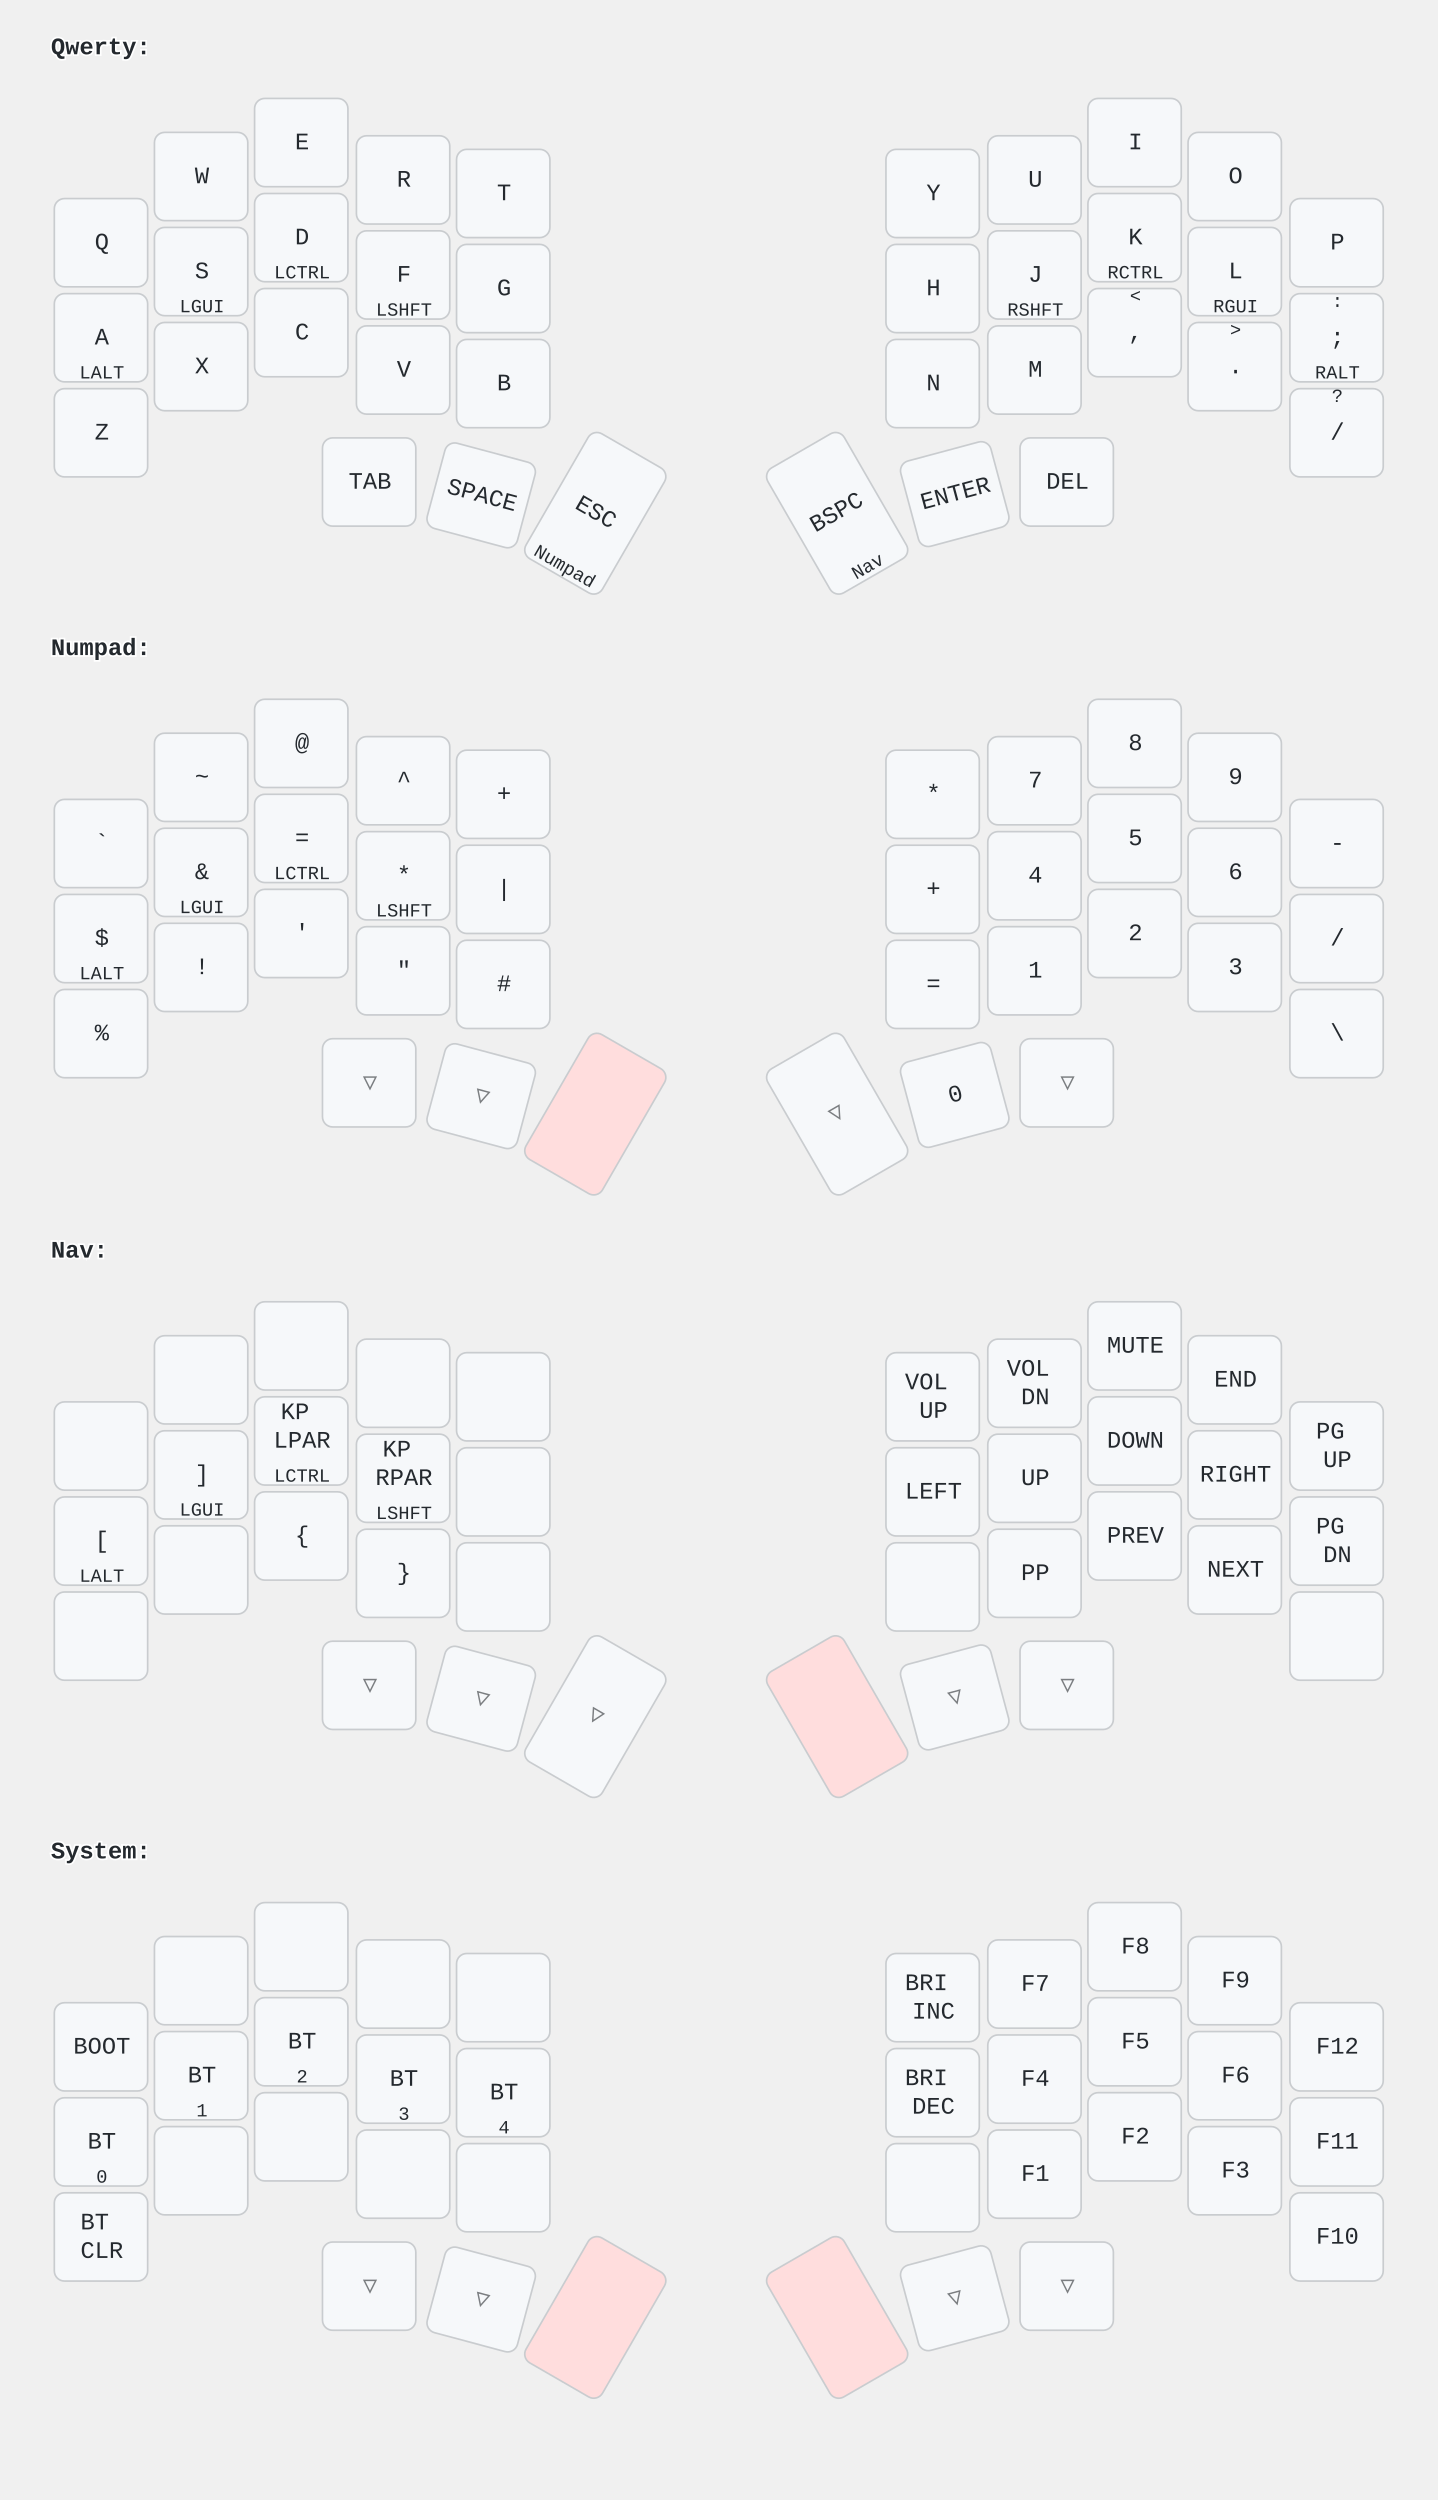
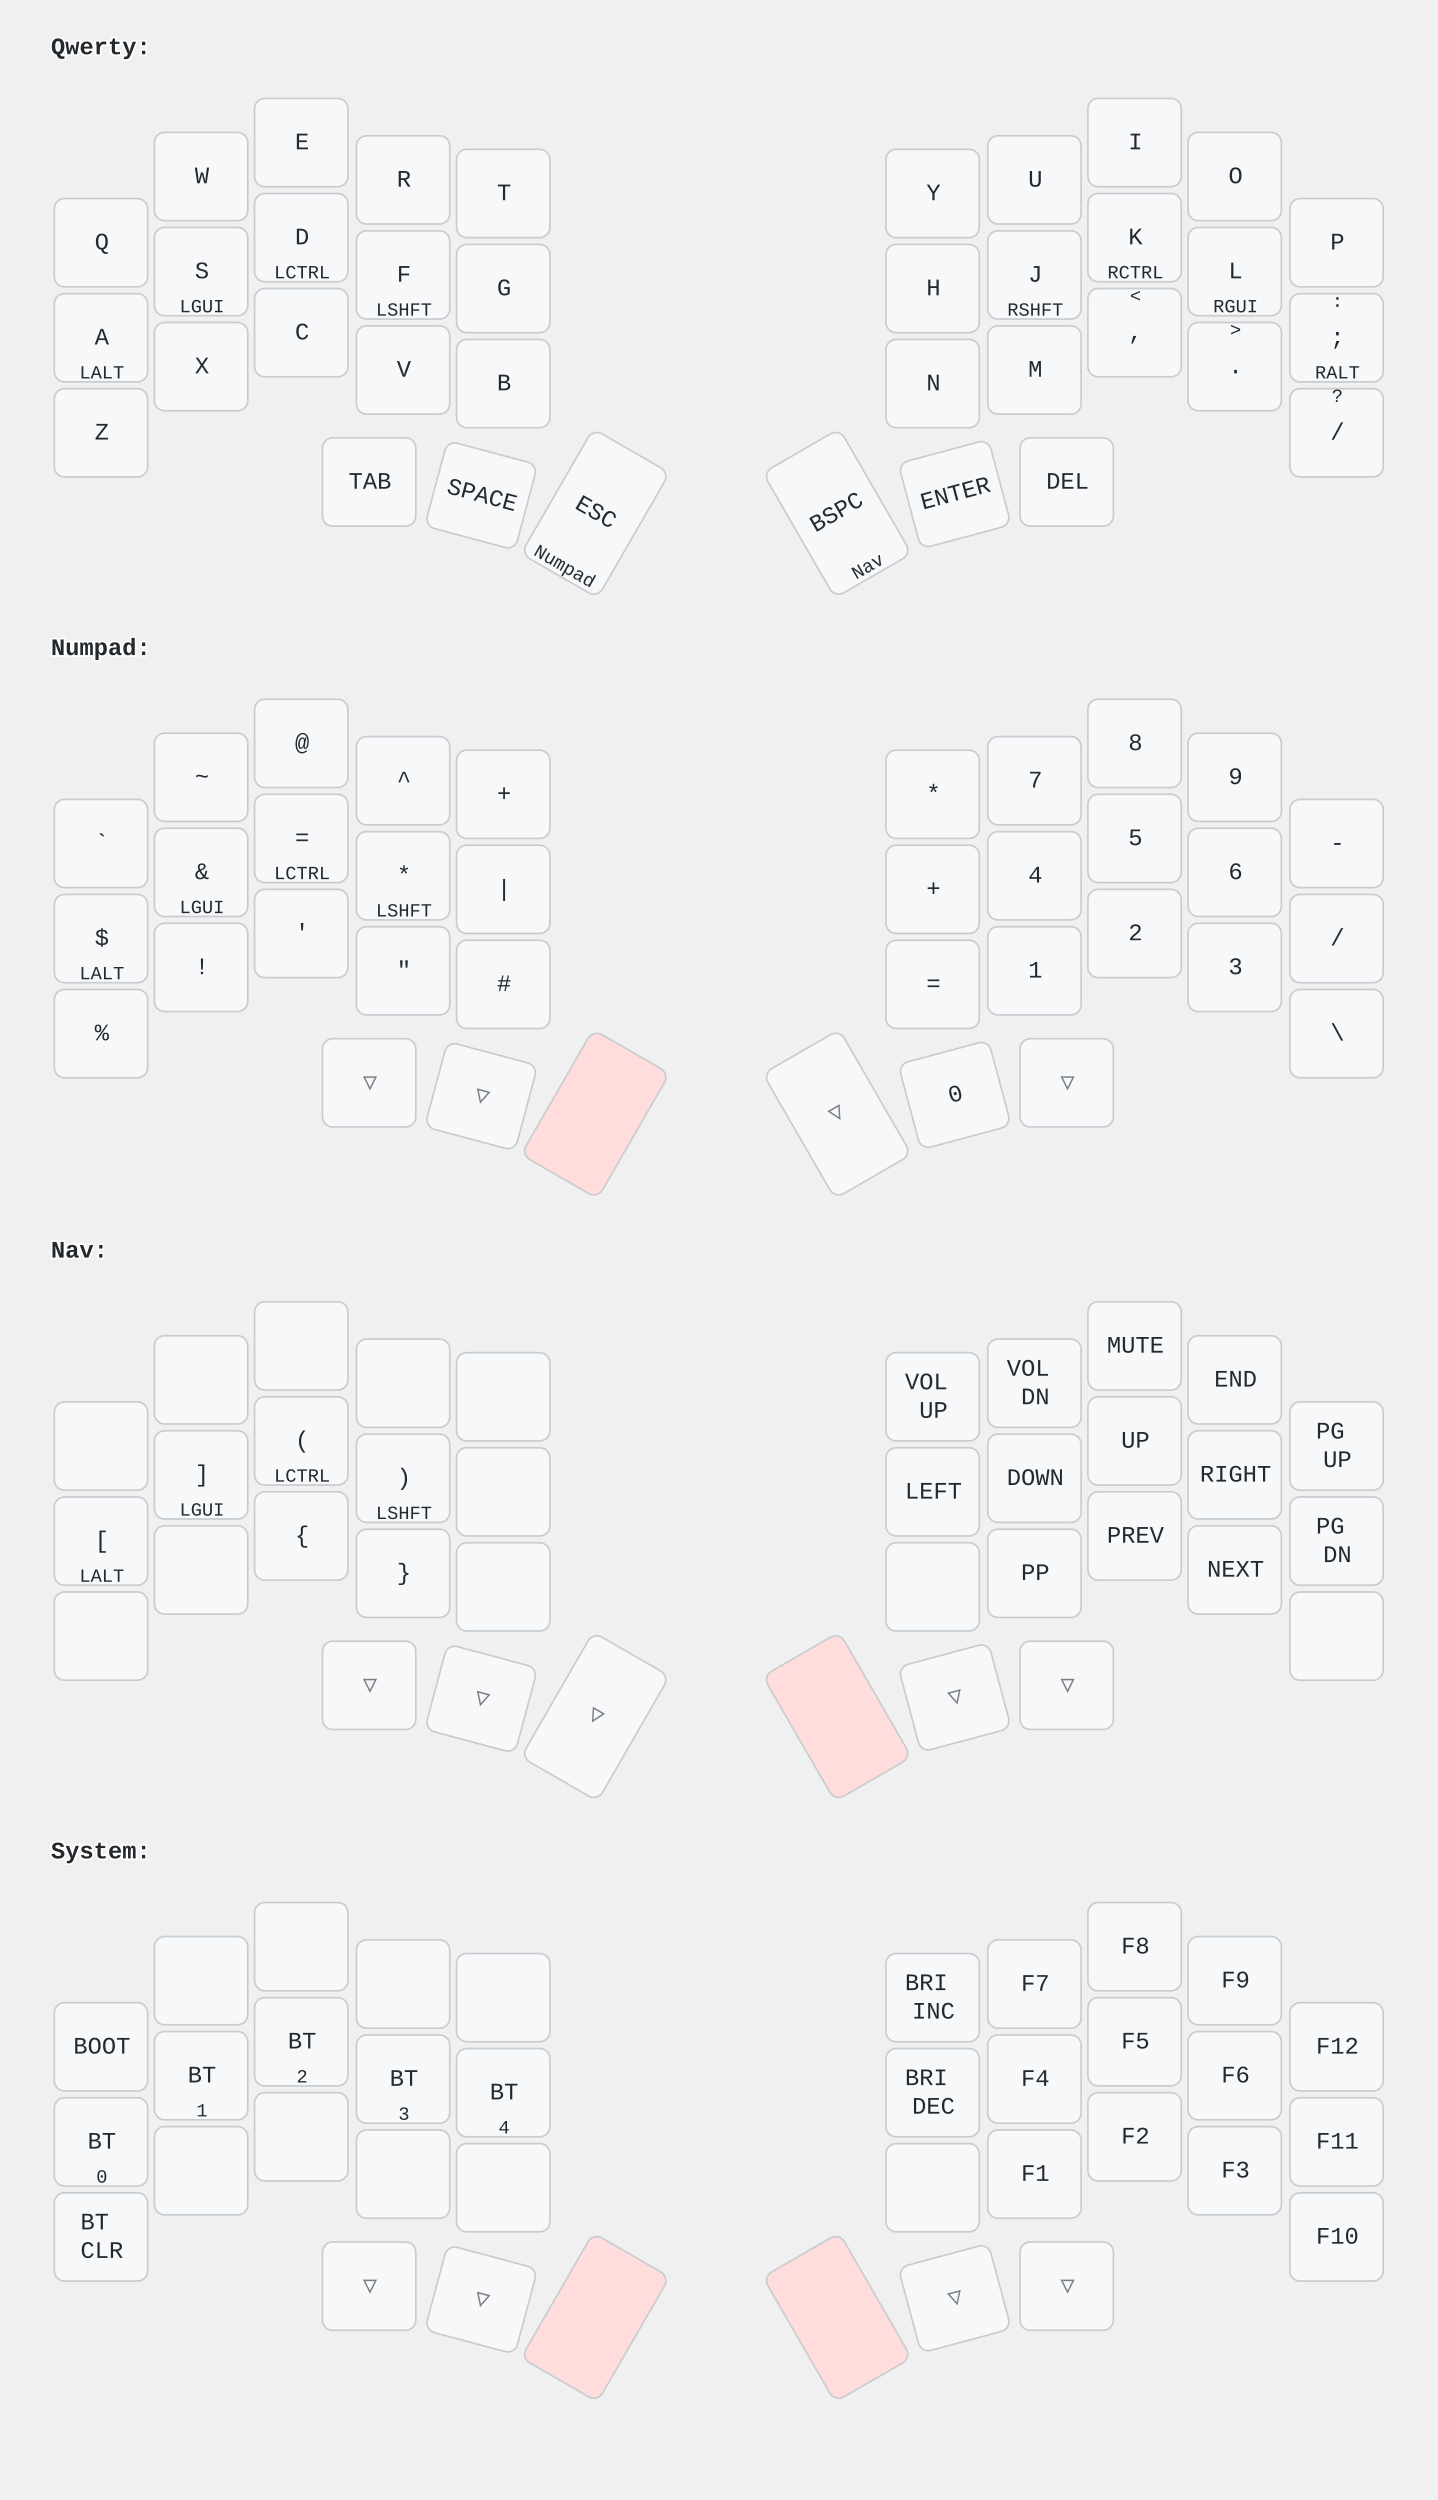
<svg xmlns="http://www.w3.org/2000/svg" width="847" height="1473" viewBox="0 0 847 1473" class="keymap">
  <style>/* inherit to force styles through use tags */
svg path {
    fill: inherit;
}

/* font and background color specifications */
svg.keymap {
    font-family: SFMono-Regular,Consolas,Liberation Mono,Menlo,monospace;
    font-size: 14px;
    font-kerning: normal;
    text-rendering: optimizeLegibility;
    fill: #24292e;
}

/* default key styling */
rect.key {
    fill: #f6f8fa;
    stroke: #c9cccf;
    stroke-width: 1;
}

/* default key side styling, only used is draw_key_sides is set */
rect.side {
    filter: brightness(90%);
}

/* color accent for combo boxes */
rect.combo, rect.combo-separate {
    fill: #cdf;
}

/* color accent for held keys */
rect.held, rect.combo.held {
    fill: #fdd;
}

/* color accent for ghost (optional) keys */
rect.ghost, rect.combo.ghost {
    stroke-dasharray: 4, 4;
    stroke-width: 2;
}

text {
    text-anchor: middle;
    dominant-baseline: middle;
}

/* styling for layer labels */
text.label {
    font-weight: bold;
    text-anchor: start;
    stroke: white;
    stroke-width: 2;
    paint-order: stroke;
}

/* styling for combo tap, and key hold/shifted label text */
text.combo, text.hold, text.shifted {
    font-size: 11px;
}

text.hold {
    text-anchor: middle;
    dominant-baseline: auto;
}

text.shifted {
    text-anchor: middle;
    dominant-baseline: hanging;
}

/* styling for hold/shifted label text in combo box */
text.combo.hold, text.combo.shifted {
    font-size: 8px;
}

/* lighter symbol for transparent keys */
text.trans {
    fill: #7b7e81;
}

/* styling for combo dendrons */
path.combo {
    stroke-width: 1;
    stroke: gray;
    fill: none;
}

/* Start Tabler Icons Cleanup */
/* cannot use height/width with glyphs */
.icon-tabler &gt; path {
    fill: inherit;
    stroke: inherit;
    stroke-width: 2;
}
/* hide tabler's default box */
.icon-tabler &gt; path[stroke="none"][fill="none"] {
    visibility: hidden;
}
/* End Tabler Icons Cleanup */
</style>
  <g transform="translate(30, 0)" class="layer-Qwerty">
    <text x="0" y="28" class="label" id="Qwerty">Qwerty:</text>
    <g transform="translate(0, 56)">
      <g transform="translate(30, 87)" class="key keypos-0">
        <rect rx="6" ry="6" x="-28" y="-26" width="55" height="52" class="key" />
        <text x="0" y="0" class="key tap">Q</text>
      </g>
      <g transform="translate(89, 48)" class="key keypos-1">
        <rect rx="6" ry="6" x="-28" y="-26" width="55" height="52" class="key" />
        <text x="0" y="0" class="key tap">W</text>
      </g>
      <g transform="translate(148, 28)" class="key keypos-2">
        <rect rx="6" ry="6" x="-28" y="-26" width="55" height="52" class="key" />
        <text x="0" y="0" class="key tap">E</text>
      </g>
      <g transform="translate(208, 50)" class="key keypos-3">
        <rect rx="6" ry="6" x="-28" y="-26" width="55" height="52" class="key" />
        <text x="0" y="0" class="key tap">R</text>
      </g>
      <g transform="translate(267, 58)" class="key keypos-4">
        <rect rx="6" ry="6" x="-28" y="-26" width="55" height="52" class="key" />
        <text x="0" y="0" class="key tap">T</text>
      </g>
      <g transform="translate(520, 58)" class="key keypos-5">
        <rect rx="6" ry="6" x="-28" y="-26" width="55" height="52" class="key" />
        <text x="0" y="0" class="key tap">Y</text>
      </g>
      <g transform="translate(580, 50)" class="key keypos-6">
        <rect rx="6" ry="6" x="-28" y="-26" width="55" height="52" class="key" />
        <text x="0" y="0" class="key tap">U</text>
      </g>
      <g transform="translate(639, 28)" class="key keypos-7">
        <rect rx="6" ry="6" x="-28" y="-26" width="55" height="52" class="key" />
        <text x="0" y="0" class="key tap">I</text>
      </g>
      <g transform="translate(698, 48)" class="key keypos-8">
        <rect rx="6" ry="6" x="-28" y="-26" width="55" height="52" class="key" />
        <text x="0" y="0" class="key tap">O</text>
      </g>
      <g transform="translate(758, 87)" class="key keypos-9">
        <rect rx="6" ry="6" x="-28" y="-26" width="55" height="52" class="key" />
        <text x="0" y="0" class="key tap">P</text>
      </g>
      <g transform="translate(30, 143)" class="key keypos-10">
        <rect rx="6" ry="6" x="-28" y="-26" width="55" height="52" class="key" />
        <text x="0" y="0" class="key tap">A</text>
        <text x="0" y="24" class="key hold">LALT</text>
      </g>
      <g transform="translate(89, 104)" class="key keypos-11">
        <rect rx="6" ry="6" x="-28" y="-26" width="55" height="52" class="key" />
        <text x="0" y="0" class="key tap">S</text>
        <text x="0" y="24" class="key hold">LGUI</text>
      </g>
      <g transform="translate(148, 84)" class="key keypos-12">
        <rect rx="6" ry="6" x="-28" y="-26" width="55" height="52" class="key" />
        <text x="0" y="0" class="key tap">D</text>
        <text x="0" y="24" class="key hold">LCTRL</text>
      </g>
      <g transform="translate(208, 106)" class="key keypos-13">
        <rect rx="6" ry="6" x="-28" y="-26" width="55" height="52" class="key" />
        <text x="0" y="0" class="key tap">F</text>
        <text x="0" y="24" class="key hold">LSHFT</text>
      </g>
      <g transform="translate(267, 114)" class="key keypos-14">
        <rect rx="6" ry="6" x="-28" y="-26" width="55" height="52" class="key" />
        <text x="0" y="0" class="key tap">G</text>
      </g>
      <g transform="translate(520, 114)" class="key keypos-15">
        <rect rx="6" ry="6" x="-28" y="-26" width="55" height="52" class="key" />
        <text x="0" y="0" class="key tap">H</text>
      </g>
      <g transform="translate(580, 106)" class="key keypos-16">
        <rect rx="6" ry="6" x="-28" y="-26" width="55" height="52" class="key" />
        <text x="0" y="0" class="key tap">J</text>
        <text x="0" y="24" class="key hold">RSHFT</text>
      </g>
      <g transform="translate(639, 84)" class="key keypos-17">
        <rect rx="6" ry="6" x="-28" y="-26" width="55" height="52" class="key" />
        <text x="0" y="0" class="key tap">K</text>
        <text x="0" y="24" class="key hold">RCTRL</text>
      </g>
      <g transform="translate(698, 104)" class="key keypos-18">
        <rect rx="6" ry="6" x="-28" y="-26" width="55" height="52" class="key" />
        <text x="0" y="0" class="key tap">L</text>
        <text x="0" y="24" class="key hold">RGUI</text>
      </g>
      <g transform="translate(758, 143)" class="key keypos-19">
        <rect rx="6" ry="6" x="-28" y="-26" width="55" height="52" class="key" />
        <text x="0" y="0" class="key tap">;</text>
        <text x="0" y="24" class="key hold">RALT</text>
        <text x="0" y="-24" class="key shifted">:</text>
      </g>
      <g transform="translate(30, 199)" class="key keypos-20">
        <rect rx="6" ry="6" x="-28" y="-26" width="55" height="52" class="key" />
        <text x="0" y="0" class="key tap">Z</text>
      </g>
      <g transform="translate(89, 160)" class="key keypos-21">
        <rect rx="6" ry="6" x="-28" y="-26" width="55" height="52" class="key" />
        <text x="0" y="0" class="key tap">X</text>
      </g>
      <g transform="translate(148, 140)" class="key keypos-22">
        <rect rx="6" ry="6" x="-28" y="-26" width="55" height="52" class="key" />
        <text x="0" y="0" class="key tap">C</text>
      </g>
      <g transform="translate(208, 162)" class="key keypos-23">
        <rect rx="6" ry="6" x="-28" y="-26" width="55" height="52" class="key" />
        <text x="0" y="0" class="key tap">V</text>
      </g>
      <g transform="translate(267, 170)" class="key keypos-24">
        <rect rx="6" ry="6" x="-28" y="-26" width="55" height="52" class="key" />
        <text x="0" y="0" class="key tap">B</text>
      </g>
      <g transform="translate(520, 170)" class="key keypos-25">
        <rect rx="6" ry="6" x="-28" y="-26" width="55" height="52" class="key" />
        <text x="0" y="0" class="key tap">N</text>
      </g>
      <g transform="translate(580, 162)" class="key keypos-26">
        <rect rx="6" ry="6" x="-28" y="-26" width="55" height="52" class="key" />
        <text x="0" y="0" class="key tap">M</text>
      </g>
      <g transform="translate(639, 140)" class="key keypos-27">
        <rect rx="6" ry="6" x="-28" y="-26" width="55" height="52" class="key" />
        <text x="0" y="0" class="key tap">,</text>
        <text x="0" y="-24" class="key shifted">&lt;</text>
      </g>
      <g transform="translate(698, 160)" class="key keypos-28">
        <rect rx="6" ry="6" x="-28" y="-26" width="55" height="52" class="key" />
        <text x="0" y="0" class="key tap">.</text>
        <text x="0" y="-24" class="key shifted">&gt;</text>
      </g>
      <g transform="translate(758, 199)" class="key keypos-29">
        <rect rx="6" ry="6" x="-28" y="-26" width="55" height="52" class="key" />
        <text x="0" y="0" class="key tap">/</text>
        <text x="0" y="-24" class="key shifted">?</text>
      </g>
      <g transform="translate(188, 228)" class="key keypos-30">
        <rect rx="6" ry="6" x="-28" y="-26" width="55" height="52" class="key" />
        <text x="0" y="0" class="key tap">TAB</text>
      </g>
      <g transform="translate(254, 236) rotate(15.0)" class="key keypos-31">
        <rect rx="6" ry="6" x="-28" y="-26" width="55" height="52" class="key" />
        <text x="0" y="0" class="key tap">SPACE</text>
      </g>
      <g transform="translate(321, 246) rotate(30.0)" class="key keypos-32">
        <rect rx="6" ry="6" x="-26" y="-42" width="52" height="85" class="key" />
        <text x="0" y="0" class="key tap">ESC</text>
        <a href="#Numpad">
          <text x="0" y="40" class="key hold layer-activator">Numpad</text>
        </a>
      </g>
      <g transform="translate(463, 246) rotate(-30.0)" class="key keypos-33">
        <rect rx="6" ry="6" x="-26" y="-42" width="52" height="85" class="key" />
        <text x="0" y="0" class="key tap">BSPC</text>
        <a href="#Nav">
          <text x="0" y="40" class="key hold layer-activator">Nav</text>
        </a>
      </g>
      <g transform="translate(533, 235) rotate(-15.0)" class="key keypos-34">
        <rect rx="6" ry="6" x="-28" y="-26" width="55" height="52" class="key" />
        <text x="0" y="0" class="key tap">ENTER</text>
      </g>
      <g transform="translate(599, 228)" class="key keypos-35">
        <rect rx="6" ry="6" x="-28" y="-26" width="55" height="52" class="key" />
        <text x="0" y="0" class="key tap">DEL</text>
      </g>
    </g>
  </g>
  <g transform="translate(30, 354)" class="layer-Numpad">
    <text x="0" y="28" class="label" id="Numpad">Numpad:</text>
    <g transform="translate(0, 56)">
      <g transform="translate(30, 87)" class="key keypos-0">
        <rect rx="6" ry="6" x="-28" y="-26" width="55" height="52" class="key" />
        <text x="0" y="0" class="key tap">`</text>
      </g>
      <g transform="translate(89, 48)" class="key keypos-1">
        <rect rx="6" ry="6" x="-28" y="-26" width="55" height="52" class="key" />
        <text x="0" y="0" class="key tap">~</text>
      </g>
      <g transform="translate(148, 28)" class="key keypos-2">
        <rect rx="6" ry="6" x="-28" y="-26" width="55" height="52" class="key" />
        <text x="0" y="0" class="key tap">@</text>
      </g>
      <g transform="translate(208, 50)" class="key keypos-3">
        <rect rx="6" ry="6" x="-28" y="-26" width="55" height="52" class="key" />
        <text x="0" y="0" class="key tap">^</text>
      </g>
      <g transform="translate(267, 58)" class="key keypos-4">
        <rect rx="6" ry="6" x="-28" y="-26" width="55" height="52" class="key" />
        <text x="0" y="0" class="key tap">+</text>
      </g>
      <g transform="translate(520, 58)" class="key keypos-5">
        <rect rx="6" ry="6" x="-28" y="-26" width="55" height="52" class="key" />
        <text x="0" y="0" class="key tap">*</text>
      </g>
      <g transform="translate(580, 50)" class="key keypos-6">
        <rect rx="6" ry="6" x="-28" y="-26" width="55" height="52" class="key" />
        <text x="0" y="0" class="key tap">7</text>
      </g>
      <g transform="translate(639, 28)" class="key keypos-7">
        <rect rx="6" ry="6" x="-28" y="-26" width="55" height="52" class="key" />
        <text x="0" y="0" class="key tap">8</text>
      </g>
      <g transform="translate(698, 48)" class="key keypos-8">
        <rect rx="6" ry="6" x="-28" y="-26" width="55" height="52" class="key" />
        <text x="0" y="0" class="key tap">9</text>
      </g>
      <g transform="translate(758, 87)" class="key keypos-9">
        <rect rx="6" ry="6" x="-28" y="-26" width="55" height="52" class="key" />
        <text x="0" y="0" class="key tap">-</text>
      </g>
      <g transform="translate(30, 143)" class="key keypos-10">
        <rect rx="6" ry="6" x="-28" y="-26" width="55" height="52" class="key" />
        <text x="0" y="0" class="key tap">$</text>
        <text x="0" y="24" class="key hold">LALT</text>
      </g>
      <g transform="translate(89, 104)" class="key keypos-11">
        <rect rx="6" ry="6" x="-28" y="-26" width="55" height="52" class="key" />
        <text x="0" y="0" class="key tap">&amp;</text>
        <text x="0" y="24" class="key hold">LGUI</text>
      </g>
      <g transform="translate(148, 84)" class="key keypos-12">
        <rect rx="6" ry="6" x="-28" y="-26" width="55" height="52" class="key" />
        <text x="0" y="0" class="key tap">=</text>
        <text x="0" y="24" class="key hold">LCTRL</text>
      </g>
      <g transform="translate(208, 106)" class="key keypos-13">
        <rect rx="6" ry="6" x="-28" y="-26" width="55" height="52" class="key" />
        <text x="0" y="0" class="key tap">*</text>
        <text x="0" y="24" class="key hold">LSHFT</text>
      </g>
      <g transform="translate(267, 114)" class="key keypos-14">
        <rect rx="6" ry="6" x="-28" y="-26" width="55" height="52" class="key" />
        <text x="0" y="0" class="key tap">|</text>
      </g>
      <g transform="translate(520, 114)" class="key keypos-15">
        <rect rx="6" ry="6" x="-28" y="-26" width="55" height="52" class="key" />
        <text x="0" y="0" class="key tap">+</text>
      </g>
      <g transform="translate(580, 106)" class="key keypos-16">
        <rect rx="6" ry="6" x="-28" y="-26" width="55" height="52" class="key" />
        <text x="0" y="0" class="key tap">4</text>
      </g>
      <g transform="translate(639, 84)" class="key keypos-17">
        <rect rx="6" ry="6" x="-28" y="-26" width="55" height="52" class="key" />
        <text x="0" y="0" class="key tap">5</text>
      </g>
      <g transform="translate(698, 104)" class="key keypos-18">
        <rect rx="6" ry="6" x="-28" y="-26" width="55" height="52" class="key" />
        <text x="0" y="0" class="key tap">6</text>
      </g>
      <g transform="translate(758, 143)" class="key keypos-19">
        <rect rx="6" ry="6" x="-28" y="-26" width="55" height="52" class="key" />
        <text x="0" y="0" class="key tap">/</text>
      </g>
      <g transform="translate(30, 199)" class="key keypos-20">
        <rect rx="6" ry="6" x="-28" y="-26" width="55" height="52" class="key" />
        <text x="0" y="0" class="key tap">%</text>
      </g>
      <g transform="translate(89, 160)" class="key keypos-21">
        <rect rx="6" ry="6" x="-28" y="-26" width="55" height="52" class="key" />
        <text x="0" y="0" class="key tap">!</text>
      </g>
      <g transform="translate(148, 140)" class="key keypos-22">
        <rect rx="6" ry="6" x="-28" y="-26" width="55" height="52" class="key" />
        <text x="0" y="0" class="key tap">'</text>
      </g>
      <g transform="translate(208, 162)" class="key keypos-23">
        <rect rx="6" ry="6" x="-28" y="-26" width="55" height="52" class="key" />
        <text x="0" y="0" class="key tap">"</text>
      </g>
      <g transform="translate(267, 170)" class="key keypos-24">
        <rect rx="6" ry="6" x="-28" y="-26" width="55" height="52" class="key" />
        <text x="0" y="0" class="key tap">#</text>
      </g>
      <g transform="translate(520, 170)" class="key keypos-25">
        <rect rx="6" ry="6" x="-28" y="-26" width="55" height="52" class="key" />
        <text x="0" y="0" class="key tap">=</text>
      </g>
      <g transform="translate(580, 162)" class="key keypos-26">
        <rect rx="6" ry="6" x="-28" y="-26" width="55" height="52" class="key" />
        <text x="0" y="0" class="key tap">1</text>
      </g>
      <g transform="translate(639, 140)" class="key keypos-27">
        <rect rx="6" ry="6" x="-28" y="-26" width="55" height="52" class="key" />
        <text x="0" y="0" class="key tap">2</text>
      </g>
      <g transform="translate(698, 160)" class="key keypos-28">
        <rect rx="6" ry="6" x="-28" y="-26" width="55" height="52" class="key" />
        <text x="0" y="0" class="key tap">3</text>
      </g>
      <g transform="translate(758, 199)" class="key keypos-29">
        <rect rx="6" ry="6" x="-28" y="-26" width="55" height="52" class="key" />
        <text x="0" y="0" class="key tap">\</text>
      </g>
      <g transform="translate(188, 228)" class="key trans keypos-30">
        <rect rx="6" ry="6" x="-28" y="-26" width="55" height="52" class="key trans" />
        <text x="0" y="0" class="key trans tap">▽</text>
      </g>
      <g transform="translate(254, 236) rotate(15.0)" class="key trans keypos-31">
        <rect rx="6" ry="6" x="-28" y="-26" width="55" height="52" class="key trans" />
        <text x="0" y="0" class="key trans tap">▽</text>
      </g>
      <g transform="translate(321, 246) rotate(30.0)" class="key held keypos-32">
        <rect rx="6" ry="6" x="-26" y="-42" width="52" height="85" class="key held" />
      </g>
      <g transform="translate(463, 246) rotate(-30.0)" class="key trans keypos-33">
        <rect rx="6" ry="6" x="-26" y="-42" width="52" height="85" class="key trans" />
        <text x="0" y="0" class="key trans tap">▽</text>
      </g>
      <g transform="translate(533, 235) rotate(-15.0)" class="key keypos-34">
        <rect rx="6" ry="6" x="-28" y="-26" width="55" height="52" class="key" />
        <text x="0" y="0" class="key tap">0</text>
      </g>
      <g transform="translate(599, 228)" class="key trans keypos-35">
        <rect rx="6" ry="6" x="-28" y="-26" width="55" height="52" class="key trans" />
        <text x="0" y="0" class="key trans tap">▽</text>
      </g>
    </g>
  </g>
  <g transform="translate(30, 709)" class="layer-Nav">
    <text x="0" y="28" class="label" id="Nav">Nav:</text>
    <g transform="translate(0, 56)">
      <g transform="translate(30, 87)" class="key keypos-0">
        <rect rx="6" ry="6" x="-28" y="-26" width="55" height="52" class="key" />
      </g>
      <g transform="translate(89, 48)" class="key keypos-1">
        <rect rx="6" ry="6" x="-28" y="-26" width="55" height="52" class="key" />
      </g>
      <g transform="translate(148, 28)" class="key keypos-2">
        <rect rx="6" ry="6" x="-28" y="-26" width="55" height="52" class="key" />
      </g>
      <g transform="translate(208, 50)" class="key keypos-3">
        <rect rx="6" ry="6" x="-28" y="-26" width="55" height="52" class="key" />
      </g>
      <g transform="translate(267, 58)" class="key keypos-4">
        <rect rx="6" ry="6" x="-28" y="-26" width="55" height="52" class="key" />
      </g>
      <g transform="translate(520, 58)" class="key keypos-5">
        <rect rx="6" ry="6" x="-28" y="-26" width="55" height="52" class="key" />
        <text x="0" y="0" class="key tap">
          <tspan x="0" dy="-0.6em">VOL</tspan>
          <tspan x="0" dy="1.2em">UP</tspan>
        </text>
      </g>
      <g transform="translate(580, 50)" class="key keypos-6">
        <rect rx="6" ry="6" x="-28" y="-26" width="55" height="52" class="key" />
        <text x="0" y="0" class="key tap">
          <tspan x="0" dy="-0.6em">VOL</tspan>
          <tspan x="0" dy="1.2em">DN</tspan>
        </text>
      </g>
      <g transform="translate(639, 28)" class="key keypos-7">
        <rect rx="6" ry="6" x="-28" y="-26" width="55" height="52" class="key" />
        <text x="0" y="0" class="key tap">MUTE</text>
      </g>
      <g transform="translate(698, 48)" class="key keypos-8">
        <rect rx="6" ry="6" x="-28" y="-26" width="55" height="52" class="key" />
        <text x="0" y="0" class="key tap">END</text>
      </g>
      <g transform="translate(758, 87)" class="key keypos-9">
        <rect rx="6" ry="6" x="-28" y="-26" width="55" height="52" class="key" />
        <text x="0" y="0" class="key tap">
          <tspan x="0" dy="-0.6em">PG</tspan>
          <tspan x="0" dy="1.2em">UP</tspan>
        </text>
      </g>
      <g transform="translate(30, 143)" class="key keypos-10">
        <rect rx="6" ry="6" x="-28" y="-26" width="55" height="52" class="key" />
        <text x="0" y="0" class="key tap">[</text>
        <text x="0" y="24" class="key hold">LALT</text>
      </g>
      <g transform="translate(89, 104)" class="key keypos-11">
        <rect rx="6" ry="6" x="-28" y="-26" width="55" height="52" class="key" />
        <text x="0" y="0" class="key tap">]</text>
        <text x="0" y="24" class="key hold">LGUI</text>
      </g>
      <g transform="translate(148, 84)" class="key keypos-12">
        <rect rx="6" ry="6" x="-28" y="-26" width="55" height="52" class="key" />
-         <text x="0" y="0" class="key tap">
-           <tspan x="0" dy="-1.2em">KP</tspan>
-           <tspan x="0" dy="1.2em">LPAR</tspan>
-         </text>
+         <text x="0" y="0" class="key tap">(</text>
        <text x="0" y="24" class="key hold">LCTRL</text>
      </g>
      <g transform="translate(208, 106)" class="key keypos-13">
        <rect rx="6" ry="6" x="-28" y="-26" width="55" height="52" class="key" />
-         <text x="0" y="0" class="key tap">
-           <tspan x="0" dy="-1.2em">KP</tspan>
-           <tspan x="0" dy="1.2em">RPAR</tspan>
-         </text>
+         <text x="0" y="0" class="key tap">)</text>
        <text x="0" y="24" class="key hold">LSHFT</text>
      </g>
      <g transform="translate(267, 114)" class="key keypos-14">
        <rect rx="6" ry="6" x="-28" y="-26" width="55" height="52" class="key" />
      </g>
      <g transform="translate(520, 114)" class="key keypos-15">
        <rect rx="6" ry="6" x="-28" y="-26" width="55" height="52" class="key" />
        <text x="0" y="0" class="key tap">LEFT</text>
      </g>
      <g transform="translate(580, 106)" class="key keypos-16">
        <rect rx="6" ry="6" x="-28" y="-26" width="55" height="52" class="key" />
+         <text x="0" y="0" class="key tap">DOWN</text>
+       </g>
+       <g transform="translate(639, 84)" class="key keypos-17">
+         <rect rx="6" ry="6" x="-28" y="-26" width="55" height="52" class="key" />
        <text x="0" y="0" class="key tap">UP</text>
-       </g>
-       <g transform="translate(639, 84)" class="key keypos-17">
-         <rect rx="6" ry="6" x="-28" y="-26" width="55" height="52" class="key" />
-         <text x="0" y="0" class="key tap">DOWN</text>
      </g>
      <g transform="translate(698, 104)" class="key keypos-18">
        <rect rx="6" ry="6" x="-28" y="-26" width="55" height="52" class="key" />
        <text x="0" y="0" class="key tap">RIGHT</text>
      </g>
      <g transform="translate(758, 143)" class="key keypos-19">
        <rect rx="6" ry="6" x="-28" y="-26" width="55" height="52" class="key" />
        <text x="0" y="0" class="key tap">
          <tspan x="0" dy="-0.6em">PG</tspan>
          <tspan x="0" dy="1.2em">DN</tspan>
        </text>
      </g>
      <g transform="translate(30, 199)" class="key keypos-20">
        <rect rx="6" ry="6" x="-28" y="-26" width="55" height="52" class="key" />
      </g>
      <g transform="translate(89, 160)" class="key keypos-21">
        <rect rx="6" ry="6" x="-28" y="-26" width="55" height="52" class="key" />
      </g>
      <g transform="translate(148, 140)" class="key keypos-22">
        <rect rx="6" ry="6" x="-28" y="-26" width="55" height="52" class="key" />
        <text x="0" y="0" class="key tap">{</text>
      </g>
      <g transform="translate(208, 162)" class="key keypos-23">
        <rect rx="6" ry="6" x="-28" y="-26" width="55" height="52" class="key" />
        <text x="0" y="0" class="key tap">}</text>
      </g>
      <g transform="translate(267, 170)" class="key keypos-24">
        <rect rx="6" ry="6" x="-28" y="-26" width="55" height="52" class="key" />
      </g>
      <g transform="translate(520, 170)" class="key keypos-25">
        <rect rx="6" ry="6" x="-28" y="-26" width="55" height="52" class="key" />
      </g>
      <g transform="translate(580, 162)" class="key keypos-26">
        <rect rx="6" ry="6" x="-28" y="-26" width="55" height="52" class="key" />
        <text x="0" y="0" class="key tap">PP</text>
      </g>
      <g transform="translate(639, 140)" class="key keypos-27">
        <rect rx="6" ry="6" x="-28" y="-26" width="55" height="52" class="key" />
        <text x="0" y="0" class="key tap">PREV</text>
      </g>
      <g transform="translate(698, 160)" class="key keypos-28">
        <rect rx="6" ry="6" x="-28" y="-26" width="55" height="52" class="key" />
        <text x="0" y="0" class="key tap">NEXT</text>
      </g>
      <g transform="translate(758, 199)" class="key keypos-29">
        <rect rx="6" ry="6" x="-28" y="-26" width="55" height="52" class="key" />
      </g>
      <g transform="translate(188, 228)" class="key trans keypos-30">
        <rect rx="6" ry="6" x="-28" y="-26" width="55" height="52" class="key trans" />
        <text x="0" y="0" class="key trans tap">▽</text>
      </g>
      <g transform="translate(254, 236) rotate(15.0)" class="key trans keypos-31">
        <rect rx="6" ry="6" x="-28" y="-26" width="55" height="52" class="key trans" />
        <text x="0" y="0" class="key trans tap">▽</text>
      </g>
      <g transform="translate(321, 246) rotate(30.0)" class="key trans keypos-32">
        <rect rx="6" ry="6" x="-26" y="-42" width="52" height="85" class="key trans" />
        <text x="0" y="0" class="key trans tap">▽</text>
      </g>
      <g transform="translate(463, 246) rotate(-30.0)" class="key held keypos-33">
        <rect rx="6" ry="6" x="-26" y="-42" width="52" height="85" class="key held" />
      </g>
      <g transform="translate(533, 235) rotate(-15.0)" class="key trans keypos-34">
        <rect rx="6" ry="6" x="-28" y="-26" width="55" height="52" class="key trans" />
        <text x="0" y="0" class="key trans tap">▽</text>
      </g>
      <g transform="translate(599, 228)" class="key trans keypos-35">
        <rect rx="6" ry="6" x="-28" y="-26" width="55" height="52" class="key trans" />
        <text x="0" y="0" class="key trans tap">▽</text>
      </g>
    </g>
  </g>
  <g transform="translate(30, 1063)" class="layer-System">
    <text x="0" y="28" class="label" id="System">System:</text>
    <g transform="translate(0, 56)">
      <g transform="translate(30, 87)" class="key keypos-0">
        <rect rx="6" ry="6" x="-28" y="-26" width="55" height="52" class="key" />
        <text x="0" y="0" class="key tap">BOOT</text>
      </g>
      <g transform="translate(89, 48)" class="key keypos-1">
        <rect rx="6" ry="6" x="-28" y="-26" width="55" height="52" class="key" />
      </g>
      <g transform="translate(148, 28)" class="key keypos-2">
        <rect rx="6" ry="6" x="-28" y="-26" width="55" height="52" class="key" />
      </g>
      <g transform="translate(208, 50)" class="key keypos-3">
        <rect rx="6" ry="6" x="-28" y="-26" width="55" height="52" class="key" />
      </g>
      <g transform="translate(267, 58)" class="key keypos-4">
        <rect rx="6" ry="6" x="-28" y="-26" width="55" height="52" class="key" />
      </g>
      <g transform="translate(520, 58)" class="key keypos-5">
        <rect rx="6" ry="6" x="-28" y="-26" width="55" height="52" class="key" />
        <text x="0" y="0" class="key tap">
          <tspan x="0" dy="-0.6em">BRI</tspan>
          <tspan x="0" dy="1.2em">INC</tspan>
        </text>
      </g>
      <g transform="translate(580, 50)" class="key keypos-6">
        <rect rx="6" ry="6" x="-28" y="-26" width="55" height="52" class="key" />
        <text x="0" y="0" class="key tap">F7</text>
      </g>
      <g transform="translate(639, 28)" class="key keypos-7">
        <rect rx="6" ry="6" x="-28" y="-26" width="55" height="52" class="key" />
        <text x="0" y="0" class="key tap">F8</text>
      </g>
      <g transform="translate(698, 48)" class="key keypos-8">
        <rect rx="6" ry="6" x="-28" y="-26" width="55" height="52" class="key" />
        <text x="0" y="0" class="key tap">F9</text>
      </g>
      <g transform="translate(758, 87)" class="key keypos-9">
        <rect rx="6" ry="6" x="-28" y="-26" width="55" height="52" class="key" />
        <text x="0" y="0" class="key tap">F12</text>
      </g>
      <g transform="translate(30, 143)" class="key keypos-10">
        <rect rx="6" ry="6" x="-28" y="-26" width="55" height="52" class="key" />
        <text x="0" y="0" class="key tap">BT</text>
        <text x="0" y="24" class="key hold">0</text>
      </g>
      <g transform="translate(89, 104)" class="key keypos-11">
        <rect rx="6" ry="6" x="-28" y="-26" width="55" height="52" class="key" />
        <text x="0" y="0" class="key tap">BT</text>
        <text x="0" y="24" class="key hold">1</text>
      </g>
      <g transform="translate(148, 84)" class="key keypos-12">
        <rect rx="6" ry="6" x="-28" y="-26" width="55" height="52" class="key" />
        <text x="0" y="0" class="key tap">BT</text>
        <text x="0" y="24" class="key hold">2</text>
      </g>
      <g transform="translate(208, 106)" class="key keypos-13">
        <rect rx="6" ry="6" x="-28" y="-26" width="55" height="52" class="key" />
        <text x="0" y="0" class="key tap">BT</text>
        <text x="0" y="24" class="key hold">3</text>
      </g>
      <g transform="translate(267, 114)" class="key keypos-14">
        <rect rx="6" ry="6" x="-28" y="-26" width="55" height="52" class="key" />
        <text x="0" y="0" class="key tap">BT</text>
        <text x="0" y="24" class="key hold">4</text>
      </g>
      <g transform="translate(520, 114)" class="key keypos-15">
        <rect rx="6" ry="6" x="-28" y="-26" width="55" height="52" class="key" />
        <text x="0" y="0" class="key tap">
          <tspan x="0" dy="-0.6em">BRI</tspan>
          <tspan x="0" dy="1.2em">DEC</tspan>
        </text>
      </g>
      <g transform="translate(580, 106)" class="key keypos-16">
        <rect rx="6" ry="6" x="-28" y="-26" width="55" height="52" class="key" />
        <text x="0" y="0" class="key tap">F4</text>
      </g>
      <g transform="translate(639, 84)" class="key keypos-17">
        <rect rx="6" ry="6" x="-28" y="-26" width="55" height="52" class="key" />
        <text x="0" y="0" class="key tap">F5</text>
      </g>
      <g transform="translate(698, 104)" class="key keypos-18">
        <rect rx="6" ry="6" x="-28" y="-26" width="55" height="52" class="key" />
        <text x="0" y="0" class="key tap">F6</text>
      </g>
      <g transform="translate(758, 143)" class="key keypos-19">
        <rect rx="6" ry="6" x="-28" y="-26" width="55" height="52" class="key" />
        <text x="0" y="0" class="key tap">F11</text>
      </g>
      <g transform="translate(30, 199)" class="key keypos-20">
        <rect rx="6" ry="6" x="-28" y="-26" width="55" height="52" class="key" />
        <text x="0" y="0" class="key tap">
          <tspan x="0" dy="-0.6em">BT</tspan>
          <tspan x="0" dy="1.2em">CLR</tspan>
        </text>
      </g>
      <g transform="translate(89, 160)" class="key keypos-21">
        <rect rx="6" ry="6" x="-28" y="-26" width="55" height="52" class="key" />
      </g>
      <g transform="translate(148, 140)" class="key keypos-22">
        <rect rx="6" ry="6" x="-28" y="-26" width="55" height="52" class="key" />
      </g>
      <g transform="translate(208, 162)" class="key keypos-23">
        <rect rx="6" ry="6" x="-28" y="-26" width="55" height="52" class="key" />
      </g>
      <g transform="translate(267, 170)" class="key keypos-24">
        <rect rx="6" ry="6" x="-28" y="-26" width="55" height="52" class="key" />
      </g>
      <g transform="translate(520, 170)" class="key keypos-25">
        <rect rx="6" ry="6" x="-28" y="-26" width="55" height="52" class="key" />
      </g>
      <g transform="translate(580, 162)" class="key keypos-26">
        <rect rx="6" ry="6" x="-28" y="-26" width="55" height="52" class="key" />
        <text x="0" y="0" class="key tap">F1</text>
      </g>
      <g transform="translate(639, 140)" class="key keypos-27">
        <rect rx="6" ry="6" x="-28" y="-26" width="55" height="52" class="key" />
        <text x="0" y="0" class="key tap">F2</text>
      </g>
      <g transform="translate(698, 160)" class="key keypos-28">
        <rect rx="6" ry="6" x="-28" y="-26" width="55" height="52" class="key" />
        <text x="0" y="0" class="key tap">F3</text>
      </g>
      <g transform="translate(758, 199)" class="key keypos-29">
        <rect rx="6" ry="6" x="-28" y="-26" width="55" height="52" class="key" />
        <text x="0" y="0" class="key tap">F10</text>
      </g>
      <g transform="translate(188, 228)" class="key trans keypos-30">
        <rect rx="6" ry="6" x="-28" y="-26" width="55" height="52" class="key trans" />
        <text x="0" y="0" class="key trans tap">▽</text>
      </g>
      <g transform="translate(254, 236) rotate(15.0)" class="key trans keypos-31">
        <rect rx="6" ry="6" x="-28" y="-26" width="55" height="52" class="key trans" />
        <text x="0" y="0" class="key trans tap">▽</text>
      </g>
      <g transform="translate(321, 246) rotate(30.0)" class="key held keypos-32">
        <rect rx="6" ry="6" x="-26" y="-42" width="52" height="85" class="key held" />
      </g>
      <g transform="translate(463, 246) rotate(-30.0)" class="key held keypos-33">
        <rect rx="6" ry="6" x="-26" y="-42" width="52" height="85" class="key held" />
      </g>
      <g transform="translate(533, 235) rotate(-15.0)" class="key trans keypos-34">
        <rect rx="6" ry="6" x="-28" y="-26" width="55" height="52" class="key trans" />
        <text x="0" y="0" class="key trans tap">▽</text>
      </g>
      <g transform="translate(599, 228)" class="key trans keypos-35">
        <rect rx="6" ry="6" x="-28" y="-26" width="55" height="52" class="key trans" />
        <text x="0" y="0" class="key trans tap">▽</text>
      </g>
    </g>
  </g>
</svg>
